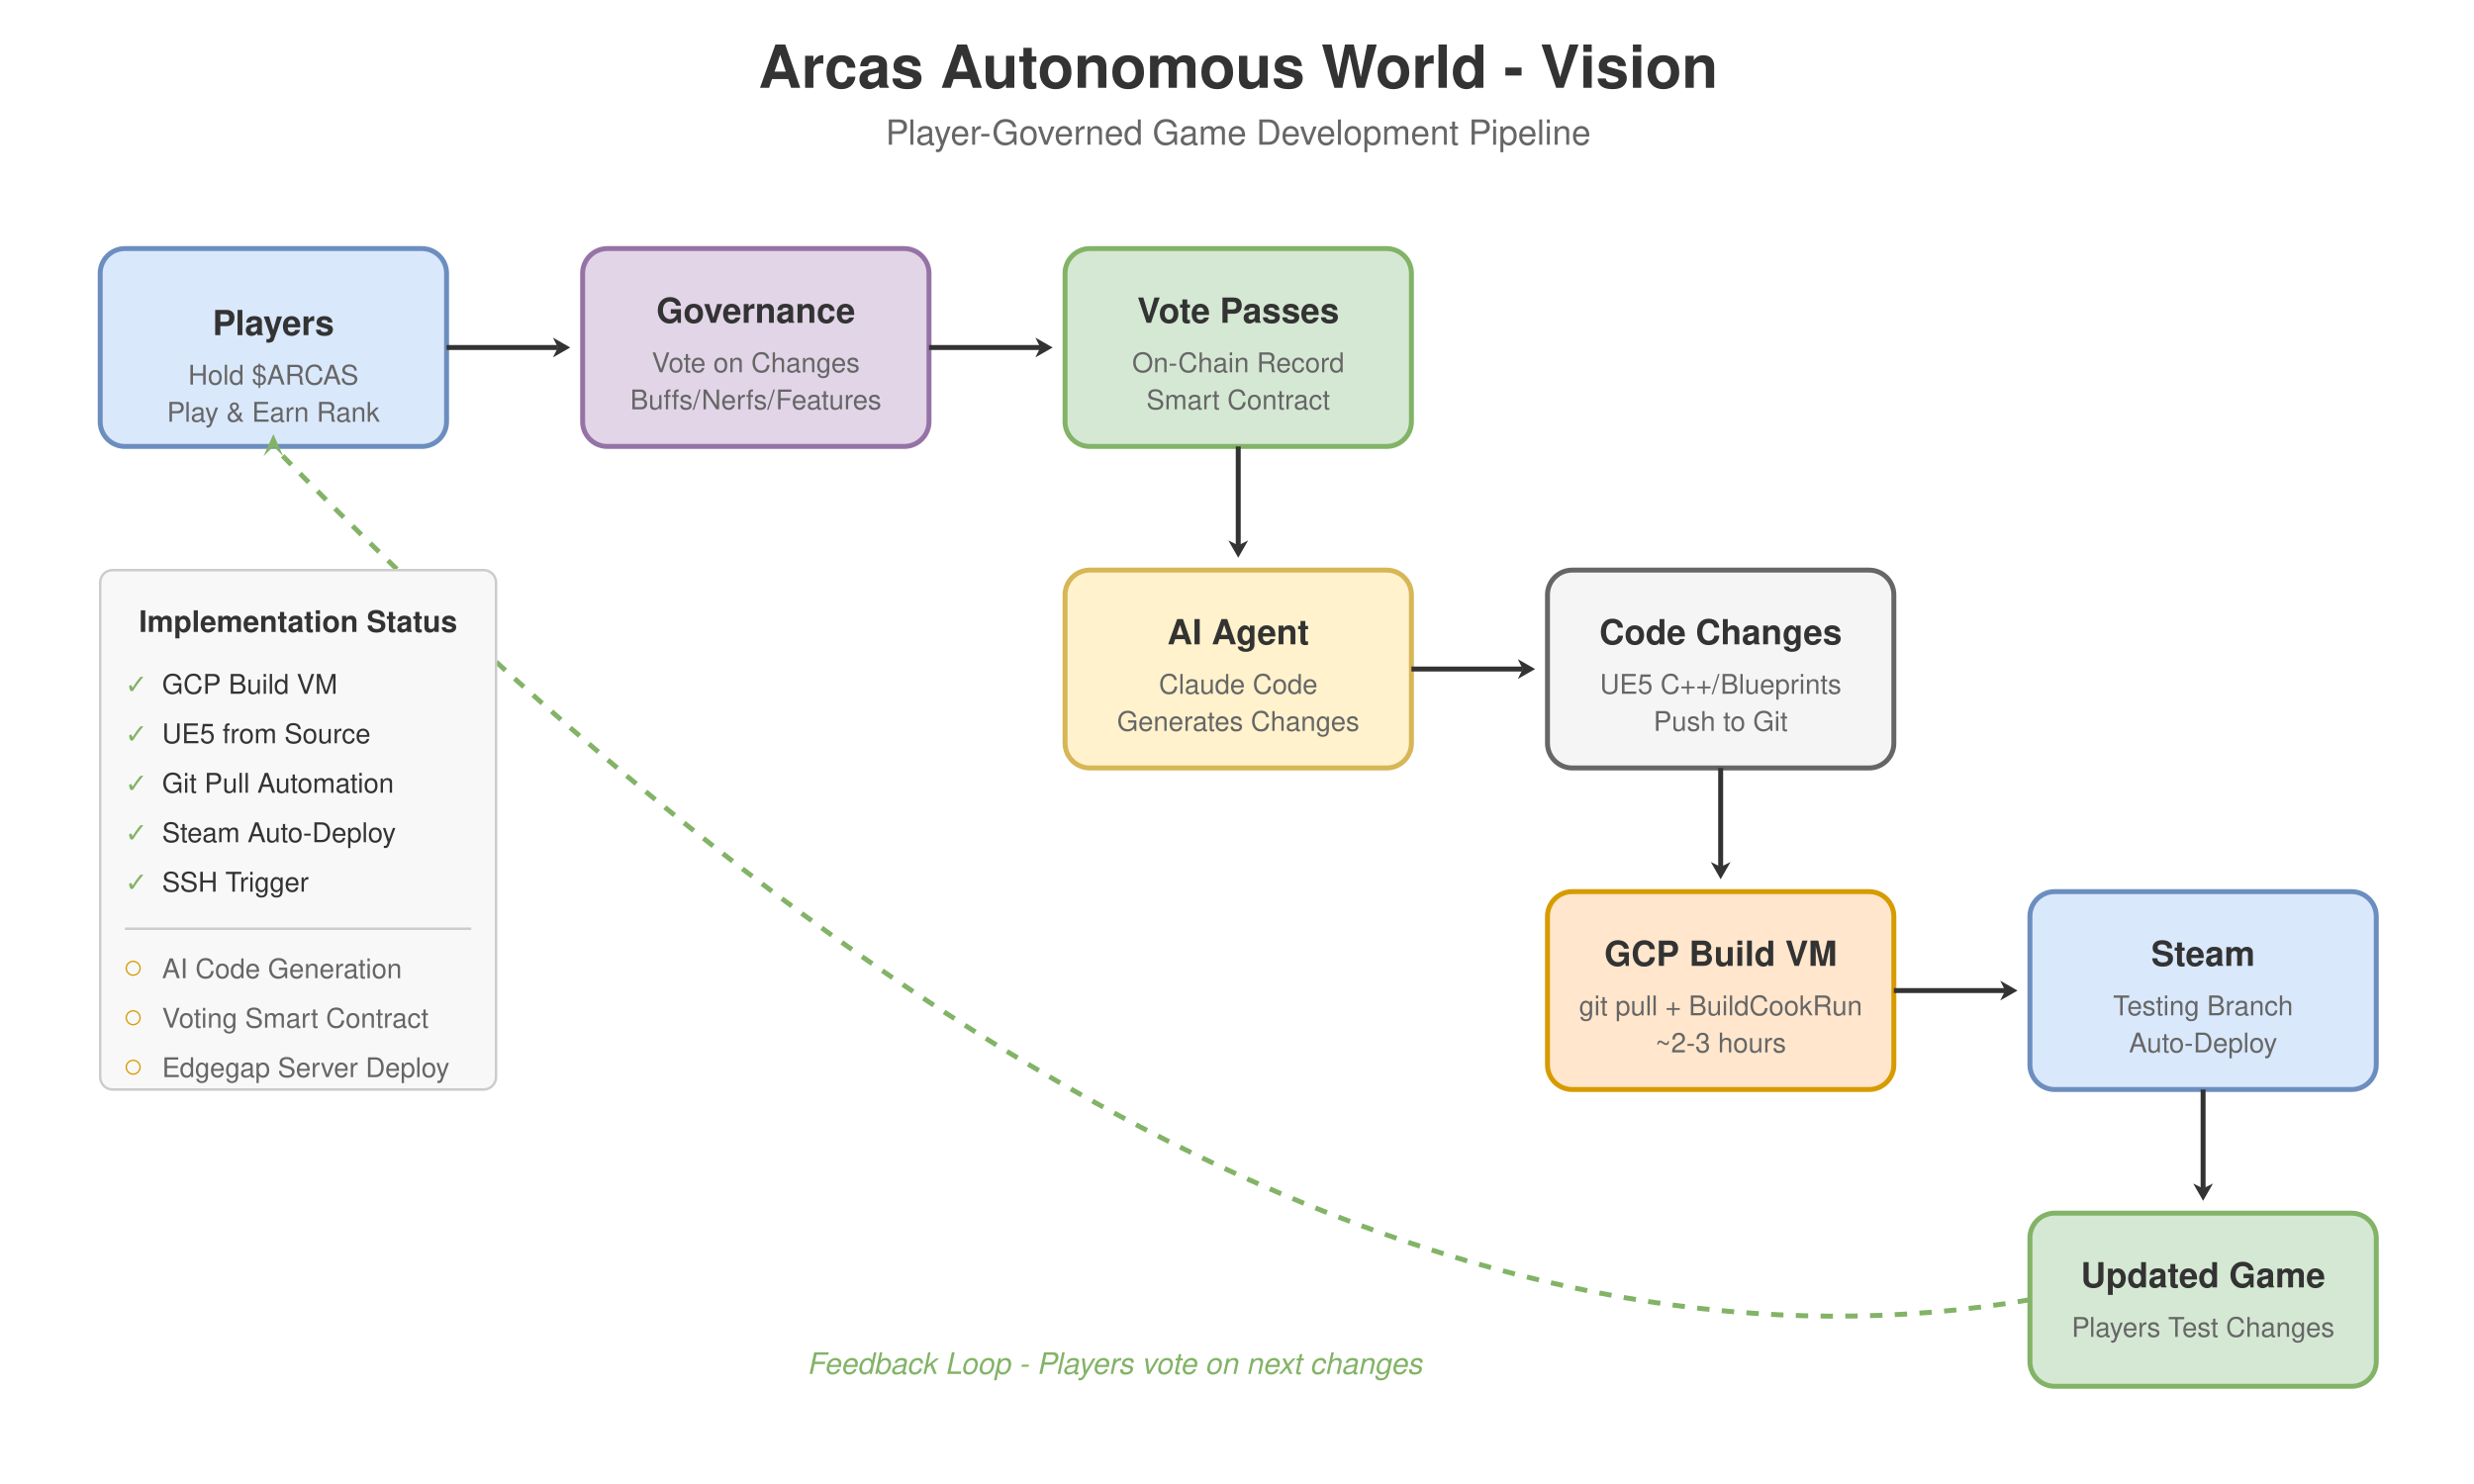
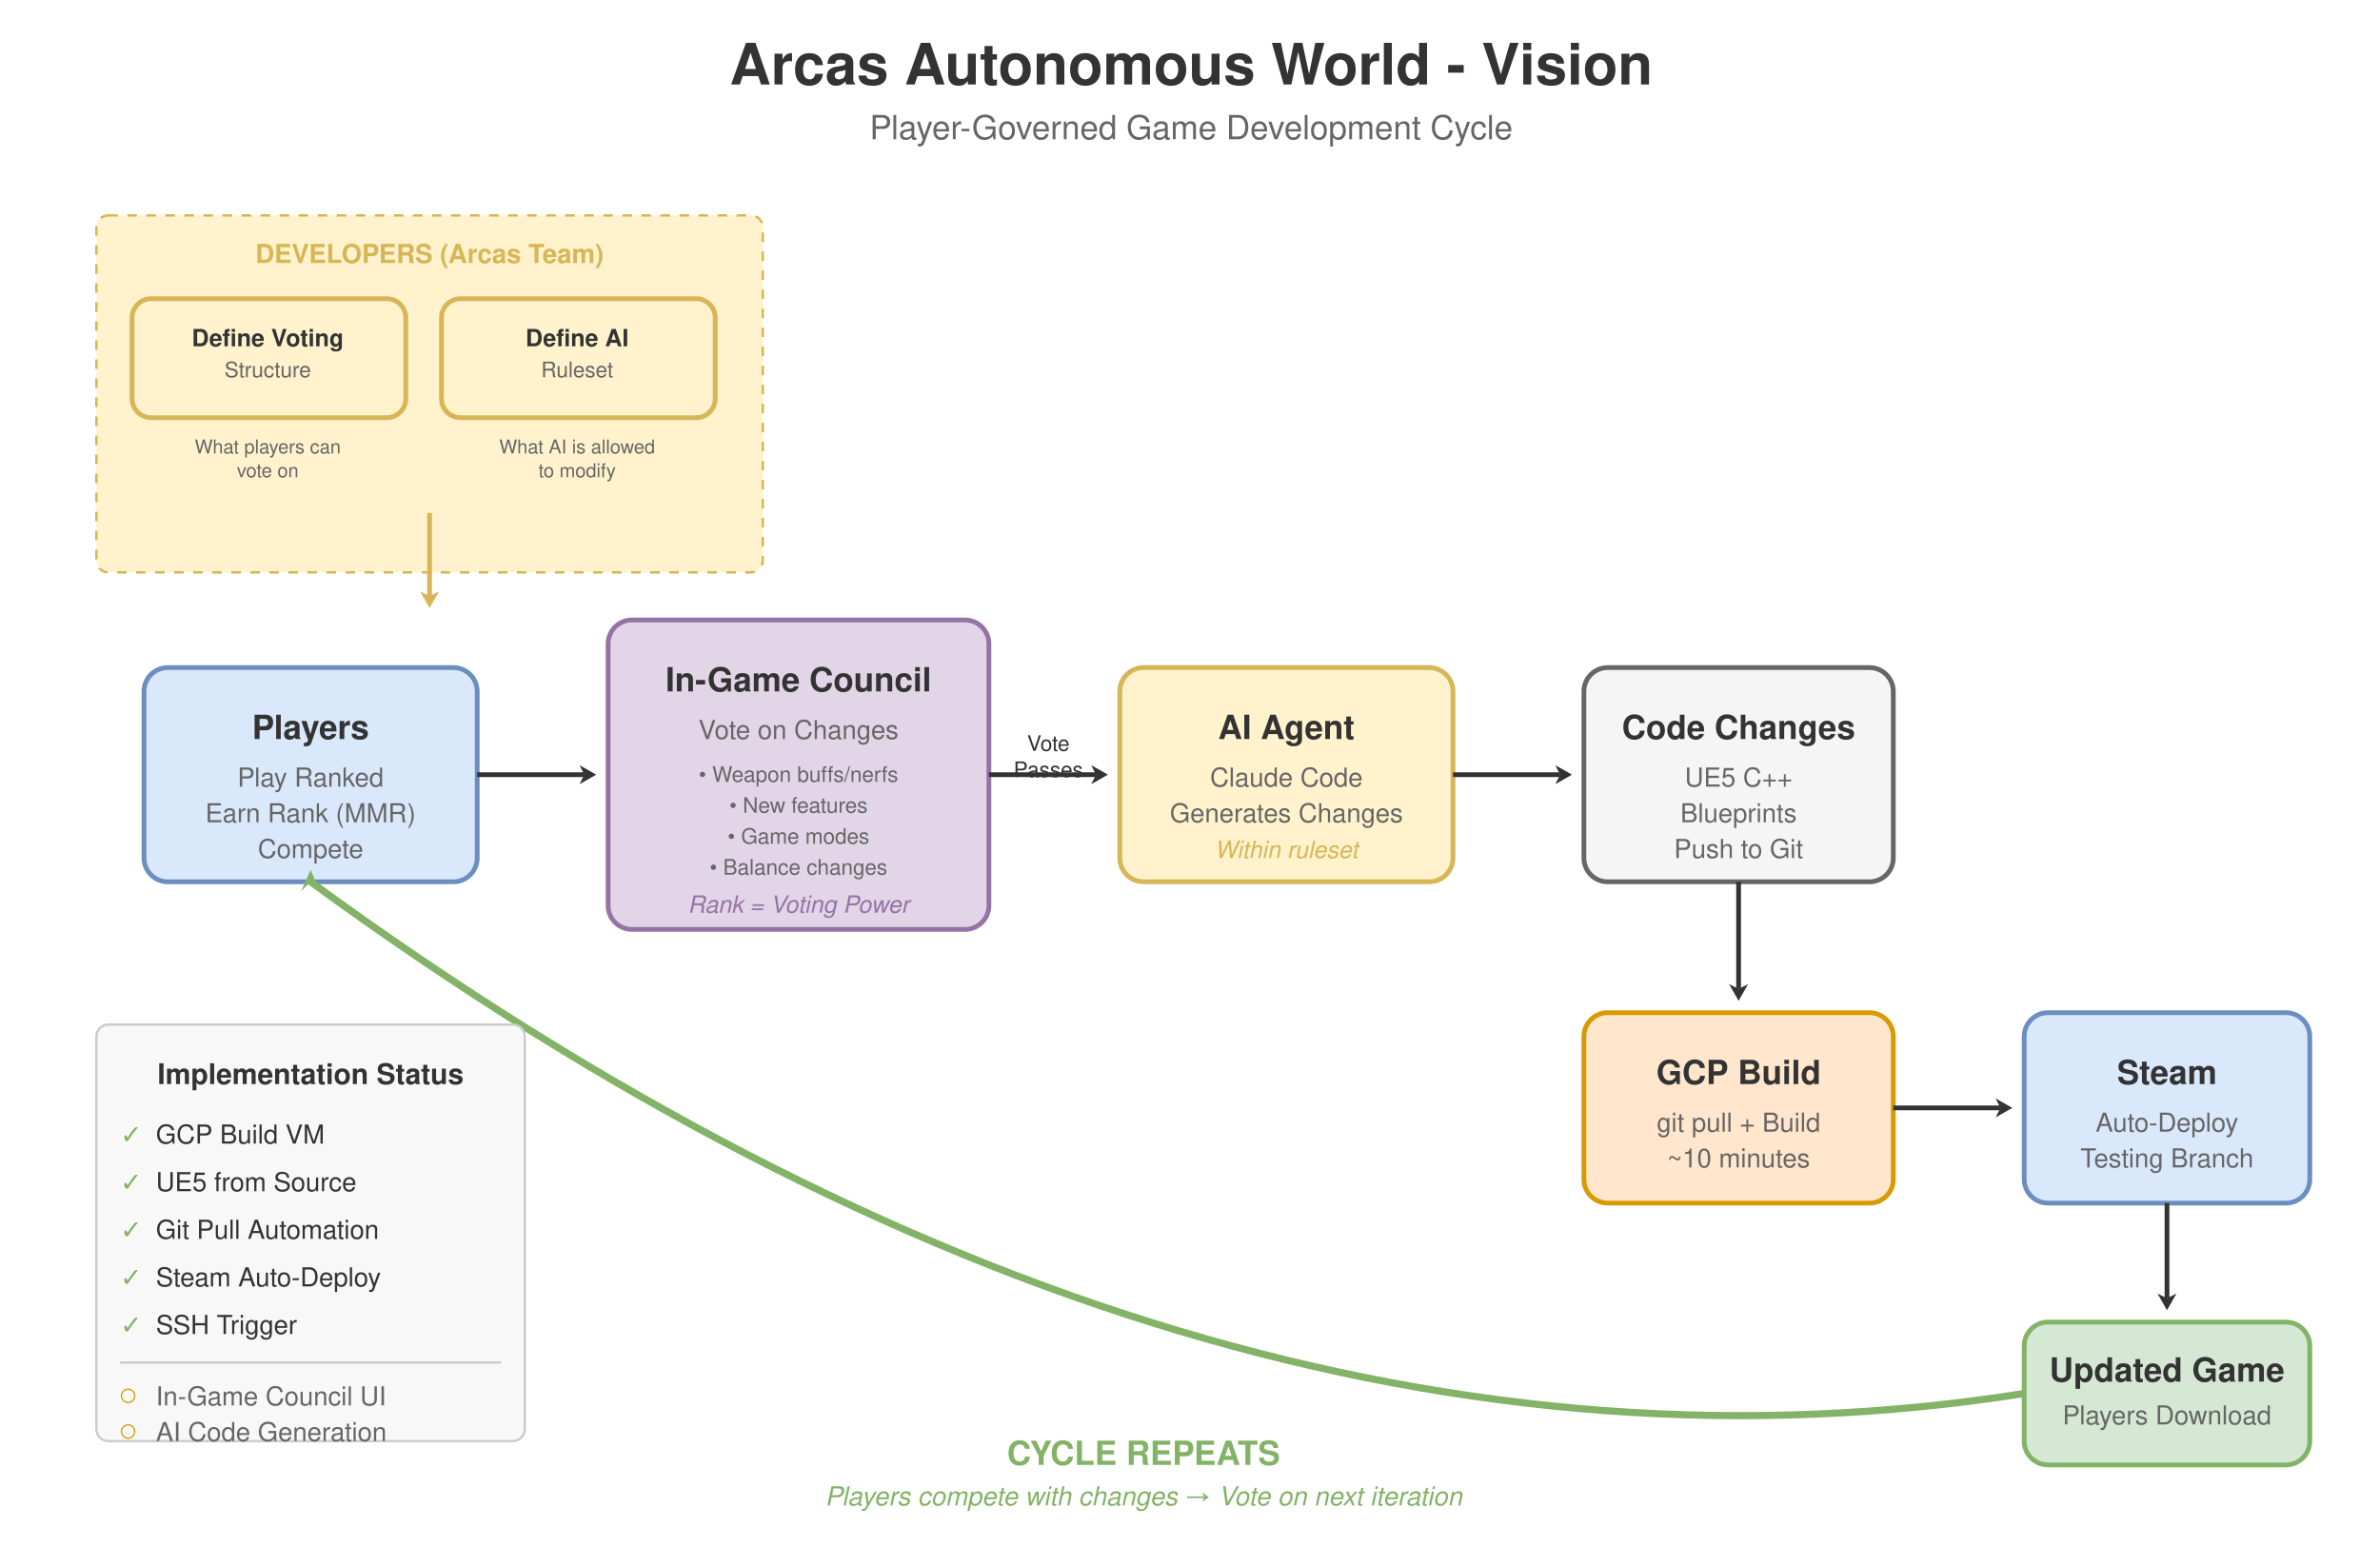
- <svg xmlns="http://www.w3.org/2000/svg" version="1.1" width="1000px" height="600px" viewBox="-0.5 -0.5 1000 600" style="background-color: rgb(255, 255, 255);">
+ <svg xmlns="http://www.w3.org/2000/svg" version="1.1" width="1000px" height="650px" viewBox="-0.5 -0.5 1000 650" style="background-color: rgb(255, 255, 255);">
  <defs />
  <text x="500" y="35" font-family="Helvetica" font-size="24" font-weight="bold" text-anchor="middle" fill="#333">Arcas Autonomous World - Vision</text>
-   <text x="500" y="58" font-family="Helvetica" font-size="14" text-anchor="middle" fill="#666">Player-Governed Game Development Pipeline</text>
-   <rect x="40" y="100" width="140" height="80" rx="10" ry="10" fill="#dae8fc" stroke="#6c8ebf" stroke-width="2" />
-   <text x="110" y="135" font-family="Helvetica" font-size="14" font-weight="bold" text-anchor="middle" fill="#333">Players</text>
-   <text x="110" y="155" font-family="Helvetica" font-size="11" text-anchor="middle" fill="#666">Hold $ARCAS</text>
-   <text x="110" y="170" font-family="Helvetica" font-size="11" text-anchor="middle" fill="#666">Play &amp; Earn Rank</text>
-   <path d="M 180 140 L 225 140" fill="none" stroke="#333" stroke-width="2" />
-   <path d="M 230 140 L 223 136 L 225 140 L 223 144 Z" fill="#333" />
-   <rect x="235" y="100" width="140" height="80" rx="10" ry="10" fill="#e1d5e7" stroke="#9673a6" stroke-width="2" />
-   <text x="305" y="130" font-family="Helvetica" font-size="14" font-weight="bold" text-anchor="middle" fill="#333">Governance</text>
-   <text x="305" y="150" font-family="Helvetica" font-size="11" text-anchor="middle" fill="#666">Vote on Changes</text>
-   <text x="305" y="165" font-family="Helvetica" font-size="11" text-anchor="middle" fill="#666">Buffs/Nerfs/Features</text>
-   <path d="M 375 140 L 420 140" fill="none" stroke="#333" stroke-width="2" />
-   <path d="M 425 140 L 418 136 L 420 140 L 418 144 Z" fill="#333" />
-   <rect x="430" y="100" width="140" height="80" rx="10" ry="10" fill="#d5e8d4" stroke="#82b366" stroke-width="2" />
-   <text x="500" y="130" font-family="Helvetica" font-size="14" font-weight="bold" text-anchor="middle" fill="#333">Vote Passes</text>
-   <text x="500" y="150" font-family="Helvetica" font-size="11" text-anchor="middle" fill="#666">On-Chain Record</text>
-   <text x="500" y="165" font-family="Helvetica" font-size="11" text-anchor="middle" fill="#666">Smart Contract</text>
-   <path d="M 500 180 L 500 220" fill="none" stroke="#333" stroke-width="2" />
-   <path d="M 500 225 L 496 218 L 500 220 L 504 218 Z" fill="#333" />
-   <rect x="430" y="230" width="140" height="80" rx="10" ry="10" fill="#fff2cc" stroke="#d6b656" stroke-width="2" />
-   <text x="500" y="260" font-family="Helvetica" font-size="14" font-weight="bold" text-anchor="middle" fill="#333">AI Agent</text>
-   <text x="500" y="280" font-family="Helvetica" font-size="11" text-anchor="middle" fill="#666">Claude Code</text>
-   <text x="500" y="295" font-family="Helvetica" font-size="11" text-anchor="middle" fill="#666">Generates Changes</text>
-   <path d="M 570 270 L 615 270" fill="none" stroke="#333" stroke-width="2" />
-   <path d="M 620 270 L 613 266 L 615 270 L 613 274 Z" fill="#333" />
-   <rect x="625" y="230" width="140" height="80" rx="10" ry="10" fill="#f5f5f5" stroke="#666666" stroke-width="2" />
-   <text x="695" y="260" font-family="Helvetica" font-size="14" font-weight="bold" text-anchor="middle" fill="#333">Code Changes</text>
-   <text x="695" y="280" font-family="Helvetica" font-size="11" text-anchor="middle" fill="#666">UE5 C++/Blueprints</text>
-   <text x="695" y="295" font-family="Helvetica" font-size="11" text-anchor="middle" fill="#666">Push to Git</text>
-   <path d="M 695 310 L 695 350" fill="none" stroke="#333" stroke-width="2" />
-   <path d="M 695 355 L 691 348 L 695 350 L 699 348 Z" fill="#333" />
-   <rect x="625" y="360" width="140" height="80" rx="10" ry="10" fill="#ffe6cc" stroke="#d79b00" stroke-width="2" />
-   <text x="695" y="390" font-family="Helvetica" font-size="14" font-weight="bold" text-anchor="middle" fill="#333">GCP Build VM</text>
-   <text x="695" y="410" font-family="Helvetica" font-size="11" text-anchor="middle" fill="#666">git pull + BuildCookRun</text>
-   <text x="695" y="425" font-family="Helvetica" font-size="11" text-anchor="middle" fill="#666">~2-3 hours</text>
-   <path d="M 765 400 L 810 400" fill="none" stroke="#333" stroke-width="2" />
-   <path d="M 815 400 L 808 396 L 810 400 L 808 404 Z" fill="#333" />
-   <rect x="820" y="360" width="140" height="80" rx="10" ry="10" fill="#dae8fc" stroke="#6c8ebf" stroke-width="2" />
-   <text x="890" y="390" font-family="Helvetica" font-size="14" font-weight="bold" text-anchor="middle" fill="#333">Steam</text>
-   <text x="890" y="410" font-family="Helvetica" font-size="11" text-anchor="middle" fill="#666">Testing Branch</text>
-   <text x="890" y="425" font-family="Helvetica" font-size="11" text-anchor="middle" fill="#666">Auto-Deploy</text>
-   <path d="M 890 440 L 890 480" fill="none" stroke="#333" stroke-width="2" />
-   <path d="M 890 485 L 886 478 L 890 480 L 894 478 Z" fill="#333" />
-   <rect x="820" y="490" width="140" height="70" rx="10" ry="10" fill="#d5e8d4" stroke="#82b366" stroke-width="2" />
-   <text x="890" y="520" font-family="Helvetica" font-size="14" font-weight="bold" text-anchor="middle" fill="#333">Updated Game</text>
-   <text x="890" y="540" font-family="Helvetica" font-size="11" text-anchor="middle" fill="#666">Players Test Changes</text>
-   <path d="M 820 525 Q 500 580 110 180" fill="none" stroke="#82b366" stroke-width="2" stroke-dasharray="5,5" />
-   <path d="M 110 175 L 106 184 L 110 180 L 114 184 Z" fill="#82b366" />
-   <text x="450" y="555" font-family="Helvetica" font-size="12" font-style="italic" text-anchor="middle" fill="#82b366">Feedback Loop - Players vote on next changes</text>
-   <rect x="40" y="230" width="160" height="210" rx="5" ry="5" fill="#f8f8f8" stroke="#ccc" stroke-width="1" />
-   <text x="120" y="255" font-family="Helvetica" font-size="12" font-weight="bold" text-anchor="middle" fill="#333">Implementation Status</text>
-   <text x="50" y="280" font-family="Helvetica" font-size="11" fill="#82b366">✓</text>
-   <text x="65" y="280" font-family="Helvetica" font-size="11" fill="#333">GCP Build VM</text>
-   <text x="50" y="300" font-family="Helvetica" font-size="11" fill="#82b366">✓</text>
-   <text x="65" y="300" font-family="Helvetica" font-size="11" fill="#333">UE5 from Source</text>
-   <text x="50" y="320" font-family="Helvetica" font-size="11" fill="#82b366">✓</text>
-   <text x="65" y="320" font-family="Helvetica" font-size="11" fill="#333">Git Pull Automation</text>
-   <text x="50" y="340" font-family="Helvetica" font-size="11" fill="#82b366">✓</text>
-   <text x="65" y="340" font-family="Helvetica" font-size="11" fill="#333">Steam Auto-Deploy</text>
-   <text x="50" y="360" font-family="Helvetica" font-size="11" fill="#82b366">✓</text>
-   <text x="65" y="360" font-family="Helvetica" font-size="11" fill="#333">SSH Trigger</text>
-   <line x1="50" y1="375" x2="190" y2="375" stroke="#ccc" stroke-width="1" />
-   <text x="50" y="395" font-family="Helvetica" font-size="11" fill="#d79b00">○</text>
-   <text x="65" y="395" font-family="Helvetica" font-size="11" fill="#666">AI Code Generation</text>
-   <text x="50" y="415" font-family="Helvetica" font-size="11" fill="#d79b00">○</text>
-   <text x="65" y="415" font-family="Helvetica" font-size="11" fill="#666">Voting Smart Contract</text>
-   <text x="50" y="435" font-family="Helvetica" font-size="11" fill="#d79b00">○</text>
-   <text x="65" y="435" font-family="Helvetica" font-size="11" fill="#666">Edgegap Server Deploy</text>
+   <text x="500" y="58" font-family="Helvetica" font-size="14" text-anchor="middle" fill="#666">Player-Governed Game Development Cycle</text>
+   <rect x="40" y="90" width="280" height="150" rx="5" ry="5" fill="#fff2cc" stroke="#d6b656" stroke-width="1" stroke-dasharray="4" />
+   <text x="180" y="110" font-family="Helvetica" font-size="11" font-weight="bold" text-anchor="middle" fill="#d6b656">DEVELOPERS (Arcas Team)</text>
+   <rect x="55" y="125" width="115" height="50" rx="8" ry="8" fill="#fff2cc" stroke="#d6b656" stroke-width="2" />
+   <text x="112" y="145" font-family="Helvetica" font-size="10" font-weight="bold" text-anchor="middle" fill="#333">Define Voting</text>
+   <text x="112" y="158" font-family="Helvetica" font-size="9" text-anchor="middle" fill="#666">Structure</text>
+   <rect x="185" y="125" width="115" height="50" rx="8" ry="8" fill="#fff2cc" stroke="#d6b656" stroke-width="2" />
+   <text x="242" y="145" font-family="Helvetica" font-size="10" font-weight="bold" text-anchor="middle" fill="#333">Define AI</text>
+   <text x="242" y="158" font-family="Helvetica" font-size="9" text-anchor="middle" fill="#666">Ruleset</text>
+   <text x="112" y="190" font-family="Helvetica" font-size="8" text-anchor="middle" fill="#666">What players can</text>
+   <text x="112" y="200" font-family="Helvetica" font-size="8" text-anchor="middle" fill="#666">vote on</text>
+   <text x="242" y="190" font-family="Helvetica" font-size="8" text-anchor="middle" fill="#666">What AI is allowed</text>
+   <text x="242" y="200" font-family="Helvetica" font-size="8" text-anchor="middle" fill="#666">to modify</text>
+   <path d="M 180 215 L 180 250" fill="none" stroke="#d6b656" stroke-width="2" />
+   <path d="M 180 255 L 176 248 L 180 250 L 184 248 Z" fill="#d6b656" />
+   <rect x="60" y="280" width="140" height="90" rx="10" ry="10" fill="#dae8fc" stroke="#6c8ebf" stroke-width="2" />
+   <text x="130" y="310" font-family="Helvetica" font-size="14" font-weight="bold" text-anchor="middle" fill="#333">Players</text>
+   <text x="130" y="330" font-family="Helvetica" font-size="11" text-anchor="middle" fill="#666">Play Ranked</text>
+   <text x="130" y="345" font-family="Helvetica" font-size="11" text-anchor="middle" fill="#666">Earn Rank (MMR)</text>
+   <text x="130" y="360" font-family="Helvetica" font-size="11" text-anchor="middle" fill="#666">Compete</text>
+   <path d="M 200 325 L 245 325" fill="none" stroke="#333" stroke-width="2" />
+   <path d="M 250 325 L 243 321 L 245 325 L 243 329 Z" fill="#333" />
+   <rect x="255" y="260" width="160" height="130" rx="10" ry="10" fill="#e1d5e7" stroke="#9673a6" stroke-width="2" />
+   <text x="335" y="290" font-family="Helvetica" font-size="14" font-weight="bold" text-anchor="middle" fill="#333">In-Game Council</text>
+   <text x="335" y="310" font-family="Helvetica" font-size="11" text-anchor="middle" fill="#666">Vote on Changes</text>
+   <text x="335" y="328" font-family="Helvetica" font-size="9" text-anchor="middle" fill="#666">• Weapon buffs/nerfs</text>
+   <text x="335" y="341" font-family="Helvetica" font-size="9" text-anchor="middle" fill="#666">• New features</text>
+   <text x="335" y="354" font-family="Helvetica" font-size="9" text-anchor="middle" fill="#666">• Game modes</text>
+   <text x="335" y="367" font-family="Helvetica" font-size="9" text-anchor="middle" fill="#666">• Balance changes</text>
+   <text x="335" y="383" font-family="Helvetica" font-size="10" font-style="italic" text-anchor="middle" fill="#9673a6">Rank = Voting Power</text>
+   <path d="M 415 325 L 460 325" fill="none" stroke="#333" stroke-width="2" />
+   <path d="M 465 325 L 458 321 L 460 325 L 458 329 Z" fill="#333" />
+   <text x="440" y="315" font-family="Helvetica" font-size="9" text-anchor="middle" fill="#333">Vote</text>
+   <text x="440" y="326" font-family="Helvetica" font-size="9" text-anchor="middle" fill="#333">Passes</text>
+   <rect x="470" y="280" width="140" height="90" rx="10" ry="10" fill="#fff2cc" stroke="#d6b656" stroke-width="2" />
+   <text x="540" y="310" font-family="Helvetica" font-size="14" font-weight="bold" text-anchor="middle" fill="#333">AI Agent</text>
+   <text x="540" y="330" font-family="Helvetica" font-size="11" text-anchor="middle" fill="#666">Claude Code</text>
+   <text x="540" y="345" font-family="Helvetica" font-size="11" text-anchor="middle" fill="#666">Generates Changes</text>
+   <text x="540" y="360" font-family="Helvetica" font-size="10" font-style="italic" text-anchor="middle" fill="#d6b656">Within ruleset</text>
+   <path d="M 610 325 L 655 325" fill="none" stroke="#333" stroke-width="2" />
+   <path d="M 660 325 L 653 321 L 655 325 L 653 329 Z" fill="#333" />
+   <rect x="665" y="280" width="130" height="90" rx="10" ry="10" fill="#f5f5f5" stroke="#666666" stroke-width="2" />
+   <text x="730" y="310" font-family="Helvetica" font-size="14" font-weight="bold" text-anchor="middle" fill="#333">Code Changes</text>
+   <text x="730" y="330" font-family="Helvetica" font-size="11" text-anchor="middle" fill="#666">UE5 C++</text>
+   <text x="730" y="345" font-family="Helvetica" font-size="11" text-anchor="middle" fill="#666">Blueprints</text>
+   <text x="730" y="360" font-family="Helvetica" font-size="11" text-anchor="middle" fill="#666">Push to Git</text>
+   <path d="M 730 370 L 730 415" fill="none" stroke="#333" stroke-width="2" />
+   <path d="M 730 420 L 726 413 L 730 415 L 734 413 Z" fill="#333" />
+   <rect x="665" y="425" width="130" height="80" rx="10" ry="10" fill="#ffe6cc" stroke="#d79b00" stroke-width="2" />
+   <text x="730" y="455" font-family="Helvetica" font-size="14" font-weight="bold" text-anchor="middle" fill="#333">GCP Build</text>
+   <text x="730" y="475" font-family="Helvetica" font-size="11" text-anchor="middle" fill="#666">git pull + Build</text>
+   <text x="730" y="490" font-family="Helvetica" font-size="11" text-anchor="middle" fill="#666">~10 minutes</text>
+   <path d="M 795 465 L 840 465" fill="none" stroke="#333" stroke-width="2" />
+   <path d="M 845 465 L 838 461 L 840 465 L 838 469 Z" fill="#333" />
+   <rect x="850" y="425" width="120" height="80" rx="10" ry="10" fill="#dae8fc" stroke="#6c8ebf" stroke-width="2" />
+   <text x="910" y="455" font-family="Helvetica" font-size="14" font-weight="bold" text-anchor="middle" fill="#333">Steam</text>
+   <text x="910" y="475" font-family="Helvetica" font-size="11" text-anchor="middle" fill="#666">Auto-Deploy</text>
+   <text x="910" y="490" font-family="Helvetica" font-size="11" text-anchor="middle" fill="#666">Testing Branch</text>
+   <path d="M 910 505 L 910 545" fill="none" stroke="#333" stroke-width="2" />
+   <path d="M 910 550 L 906 543 L 910 545 L 914 543 Z" fill="#333" />
+   <rect x="850" y="555" width="120" height="60" rx="10" ry="10" fill="#d5e8d4" stroke="#82b366" stroke-width="2" />
+   <text x="910" y="580" font-family="Helvetica" font-size="14" font-weight="bold" text-anchor="middle" fill="#333">Updated Game</text>
+   <text x="910" y="598" font-family="Helvetica" font-size="11" text-anchor="middle" fill="#666">Players Download</text>
+   <path d="M 850 585 Q 500 640 130 370" fill="none" stroke="#82b366" stroke-width="3" />
+   <path d="M 130 365 L 126 374 L 130 370 L 134 374 Z" fill="#82b366" />
+   <text x="480" y="615" font-family="Helvetica" font-size="14" font-weight="bold" text-anchor="middle" fill="#82b366">CYCLE REPEATS</text>
+   <text x="480" y="632" font-family="Helvetica" font-size="11" font-style="italic" text-anchor="middle" fill="#82b366">Players compete with changes → Vote on next iteration</text>
+   <rect x="40" y="430" width="180" height="175" rx="5" ry="5" fill="#f8f8f8" stroke="#ccc" stroke-width="1" />
+   <text x="130" y="455" font-family="Helvetica" font-size="12" font-weight="bold" text-anchor="middle" fill="#333">Implementation Status</text>
+   <text x="50" y="480" font-family="Helvetica" font-size="11" fill="#82b366">✓</text>
+   <text x="65" y="480" font-family="Helvetica" font-size="11" fill="#333">GCP Build VM</text>
+   <text x="50" y="500" font-family="Helvetica" font-size="11" fill="#82b366">✓</text>
+   <text x="65" y="500" font-family="Helvetica" font-size="11" fill="#333">UE5 from Source</text>
+   <text x="50" y="520" font-family="Helvetica" font-size="11" fill="#82b366">✓</text>
+   <text x="65" y="520" font-family="Helvetica" font-size="11" fill="#333">Git Pull Automation</text>
+   <text x="50" y="540" font-family="Helvetica" font-size="11" fill="#82b366">✓</text>
+   <text x="65" y="540" font-family="Helvetica" font-size="11" fill="#333">Steam Auto-Deploy</text>
+   <text x="50" y="560" font-family="Helvetica" font-size="11" fill="#82b366">✓</text>
+   <text x="65" y="560" font-family="Helvetica" font-size="11" fill="#333">SSH Trigger</text>
+   <line x1="50" y1="572" x2="210" y2="572" stroke="#ccc" stroke-width="1" />
+   <text x="50" y="590" font-family="Helvetica" font-size="11" fill="#d79b00">○</text>
+   <text x="65" y="590" font-family="Helvetica" font-size="11" fill="#666">In-Game Council UI</text>
+   <text x="50" y="605" font-family="Helvetica" font-size="11" fill="#d79b00">○</text>
+   <text x="65" y="605" font-family="Helvetica" font-size="11" fill="#666">AI Code Generation</text>
</svg>
